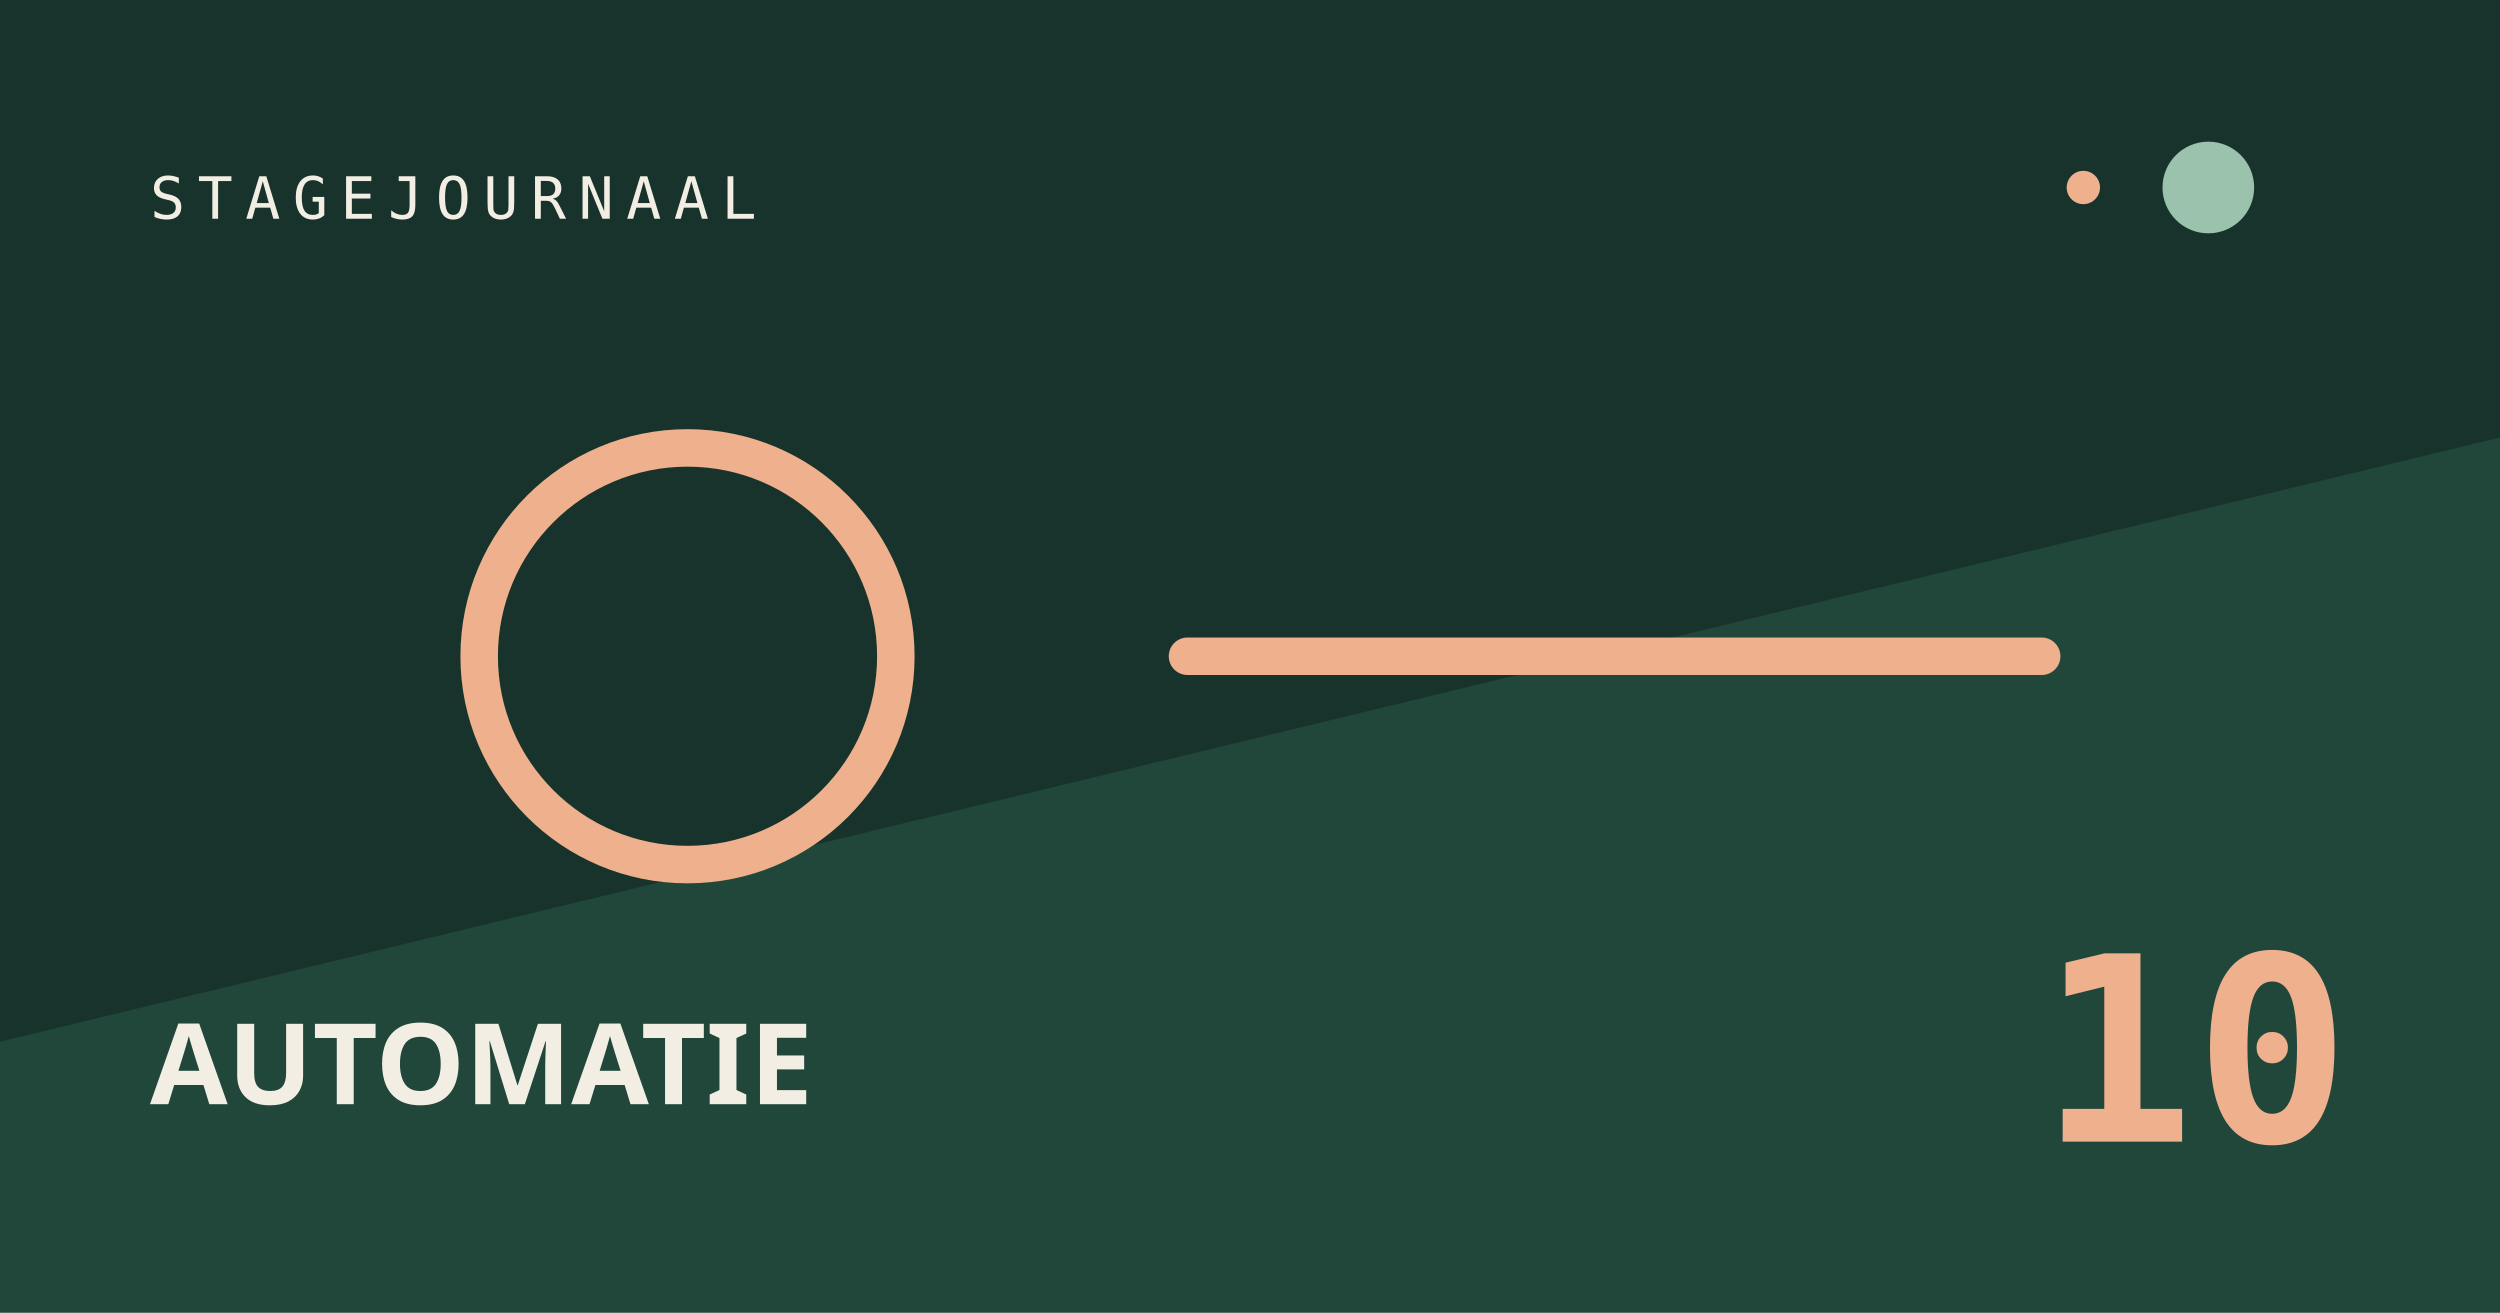
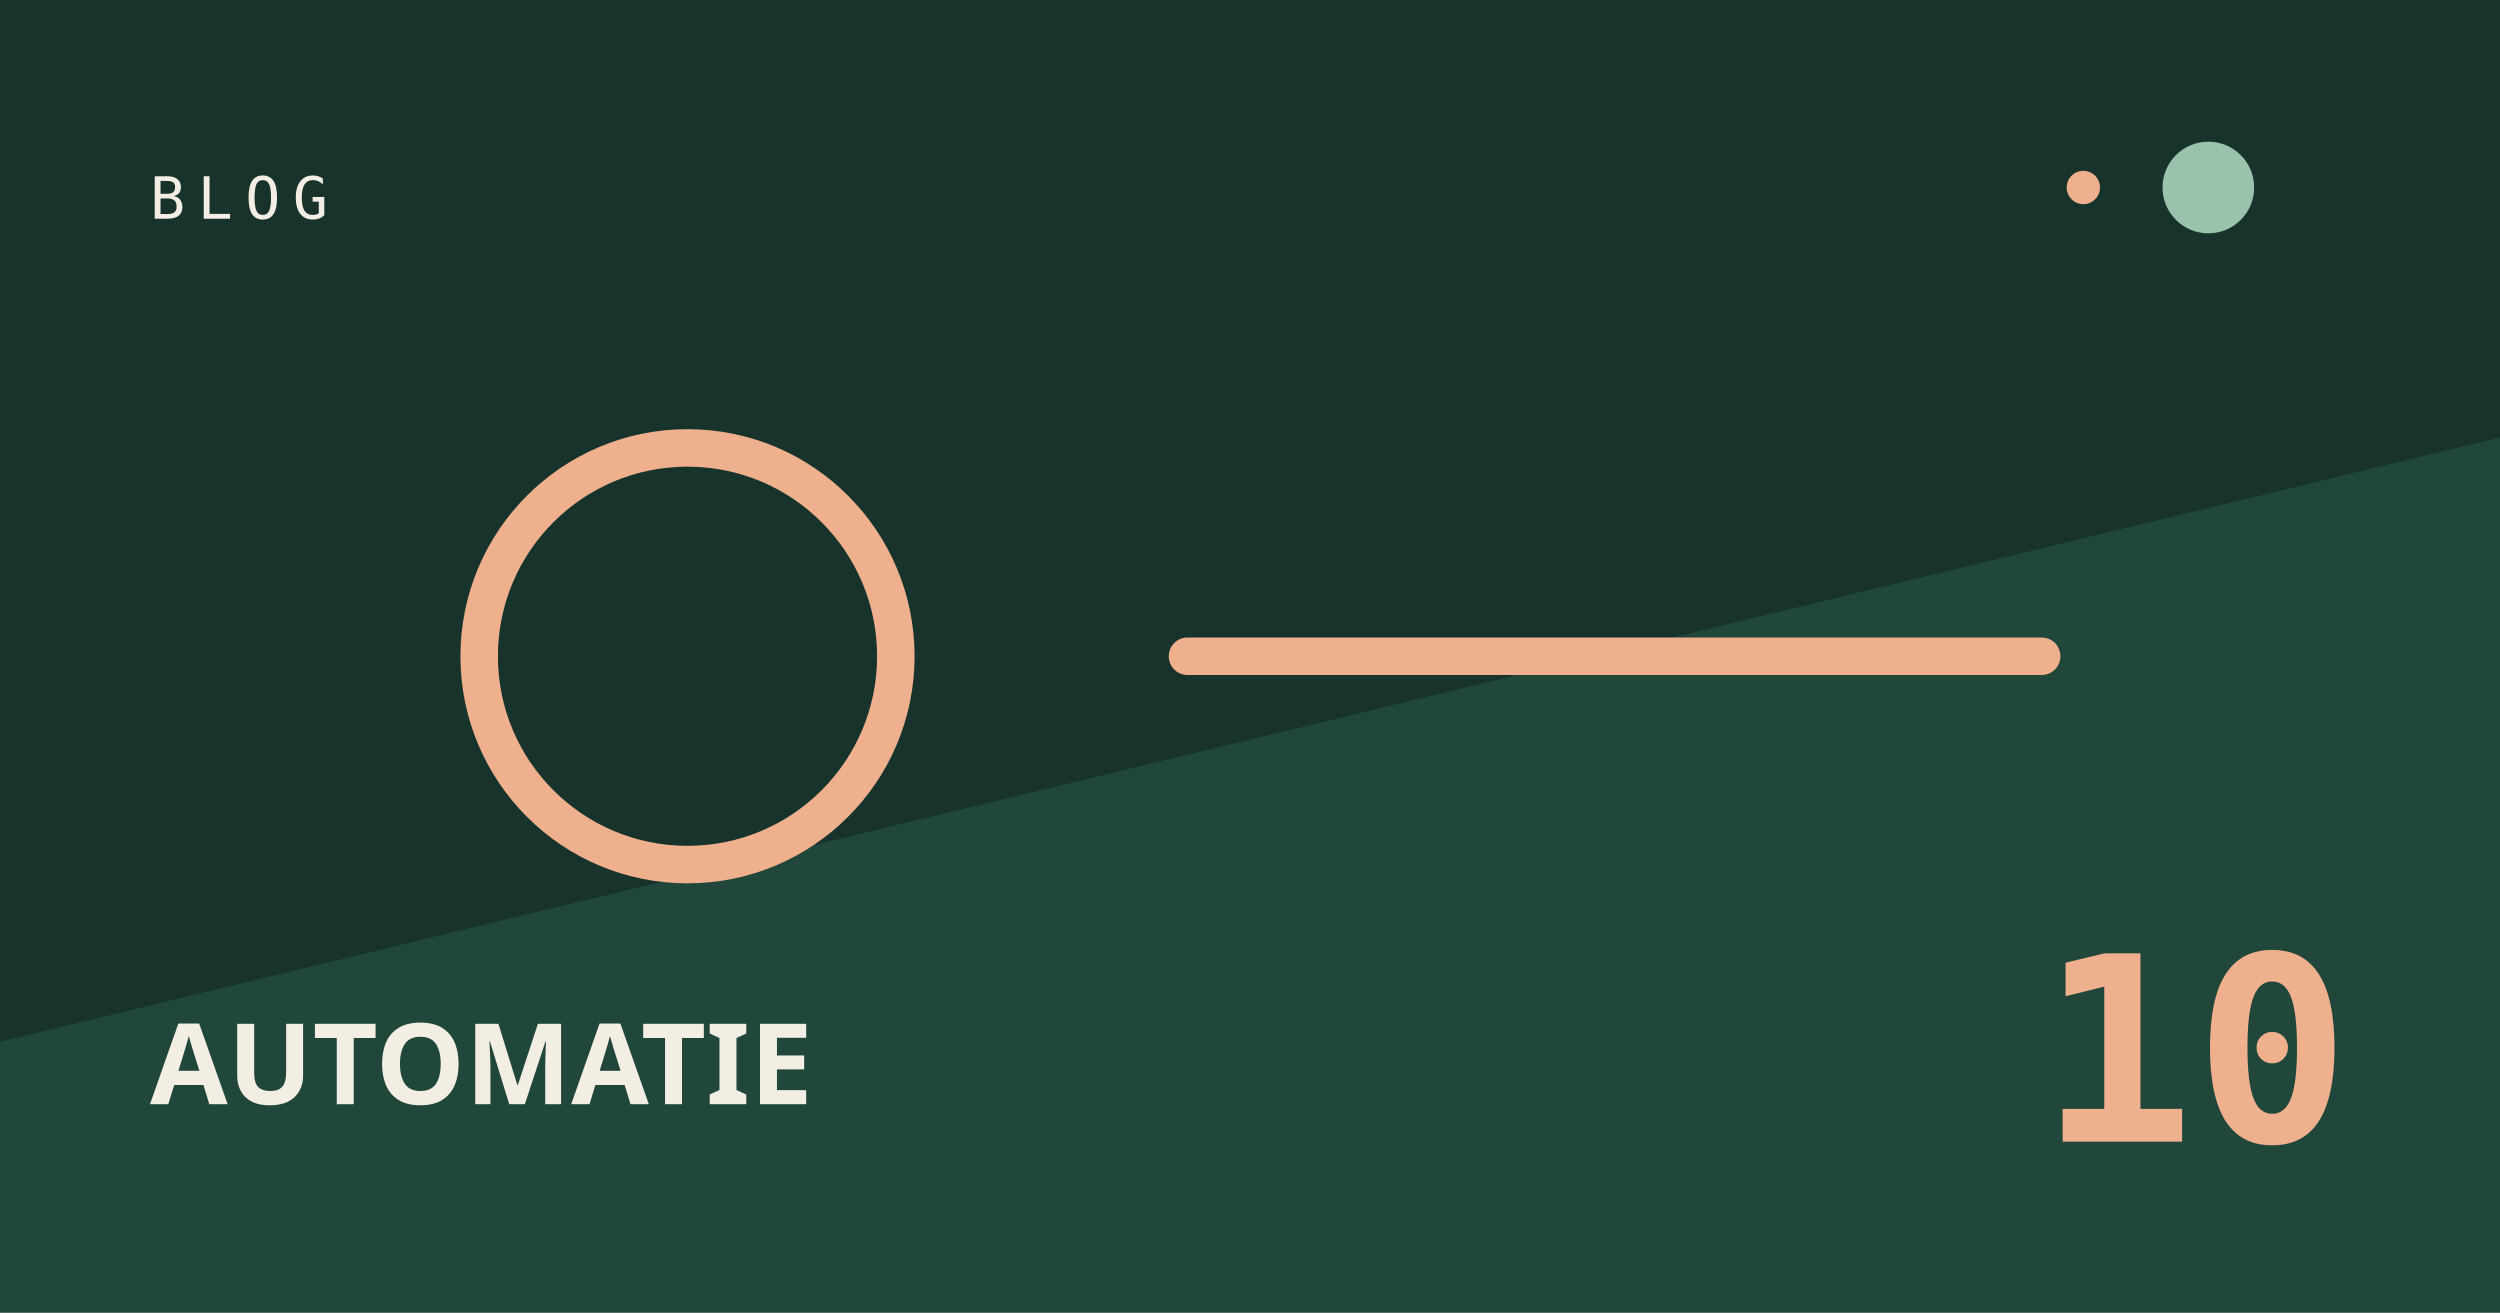
<svg xmlns="http://www.w3.org/2000/svg" viewBox="0 0 1200 630" role="img" aria-labelledby="t d">
  <rect width="1200" height="630" fill="#17332b" />
  <path d="M0 500 1200 210v420H0z" fill="#21463a" />
-   <text x="72" y="105" fill="#f2eee4" font-family="ui-monospace,monospace" font-size="28" letter-spacing="6">STAGEJOURNAAL</text>
+   <text x="72" y="105" fill="#f2eee4" font-family="ui-monospace,monospace" font-size="28" letter-spacing="6">BLOG</text>
  <text x="72" y="530" fill="#f2eee4" font-family="ui-sans-serif,sans-serif" font-size="54" font-weight="700">AUTOMATIE</text>
  <text x="1128" y="548" fill="#efb08d" font-family="ui-monospace,monospace" font-size="124" font-weight="700" text-anchor="end">10</text>
  <path d="M230 315a100 100 0 1 0 200 0 100 100 0 1 0-200 0M570 315h410" fill="none" stroke="#efb08d" stroke-width="18" stroke-linecap="round" stroke-linejoin="round" />
  <circle cx="1060" cy="90" r="22" fill="#9bc2ad" />
  <circle cx="1000" cy="90" r="8" fill="#efb08d" />
</svg>
